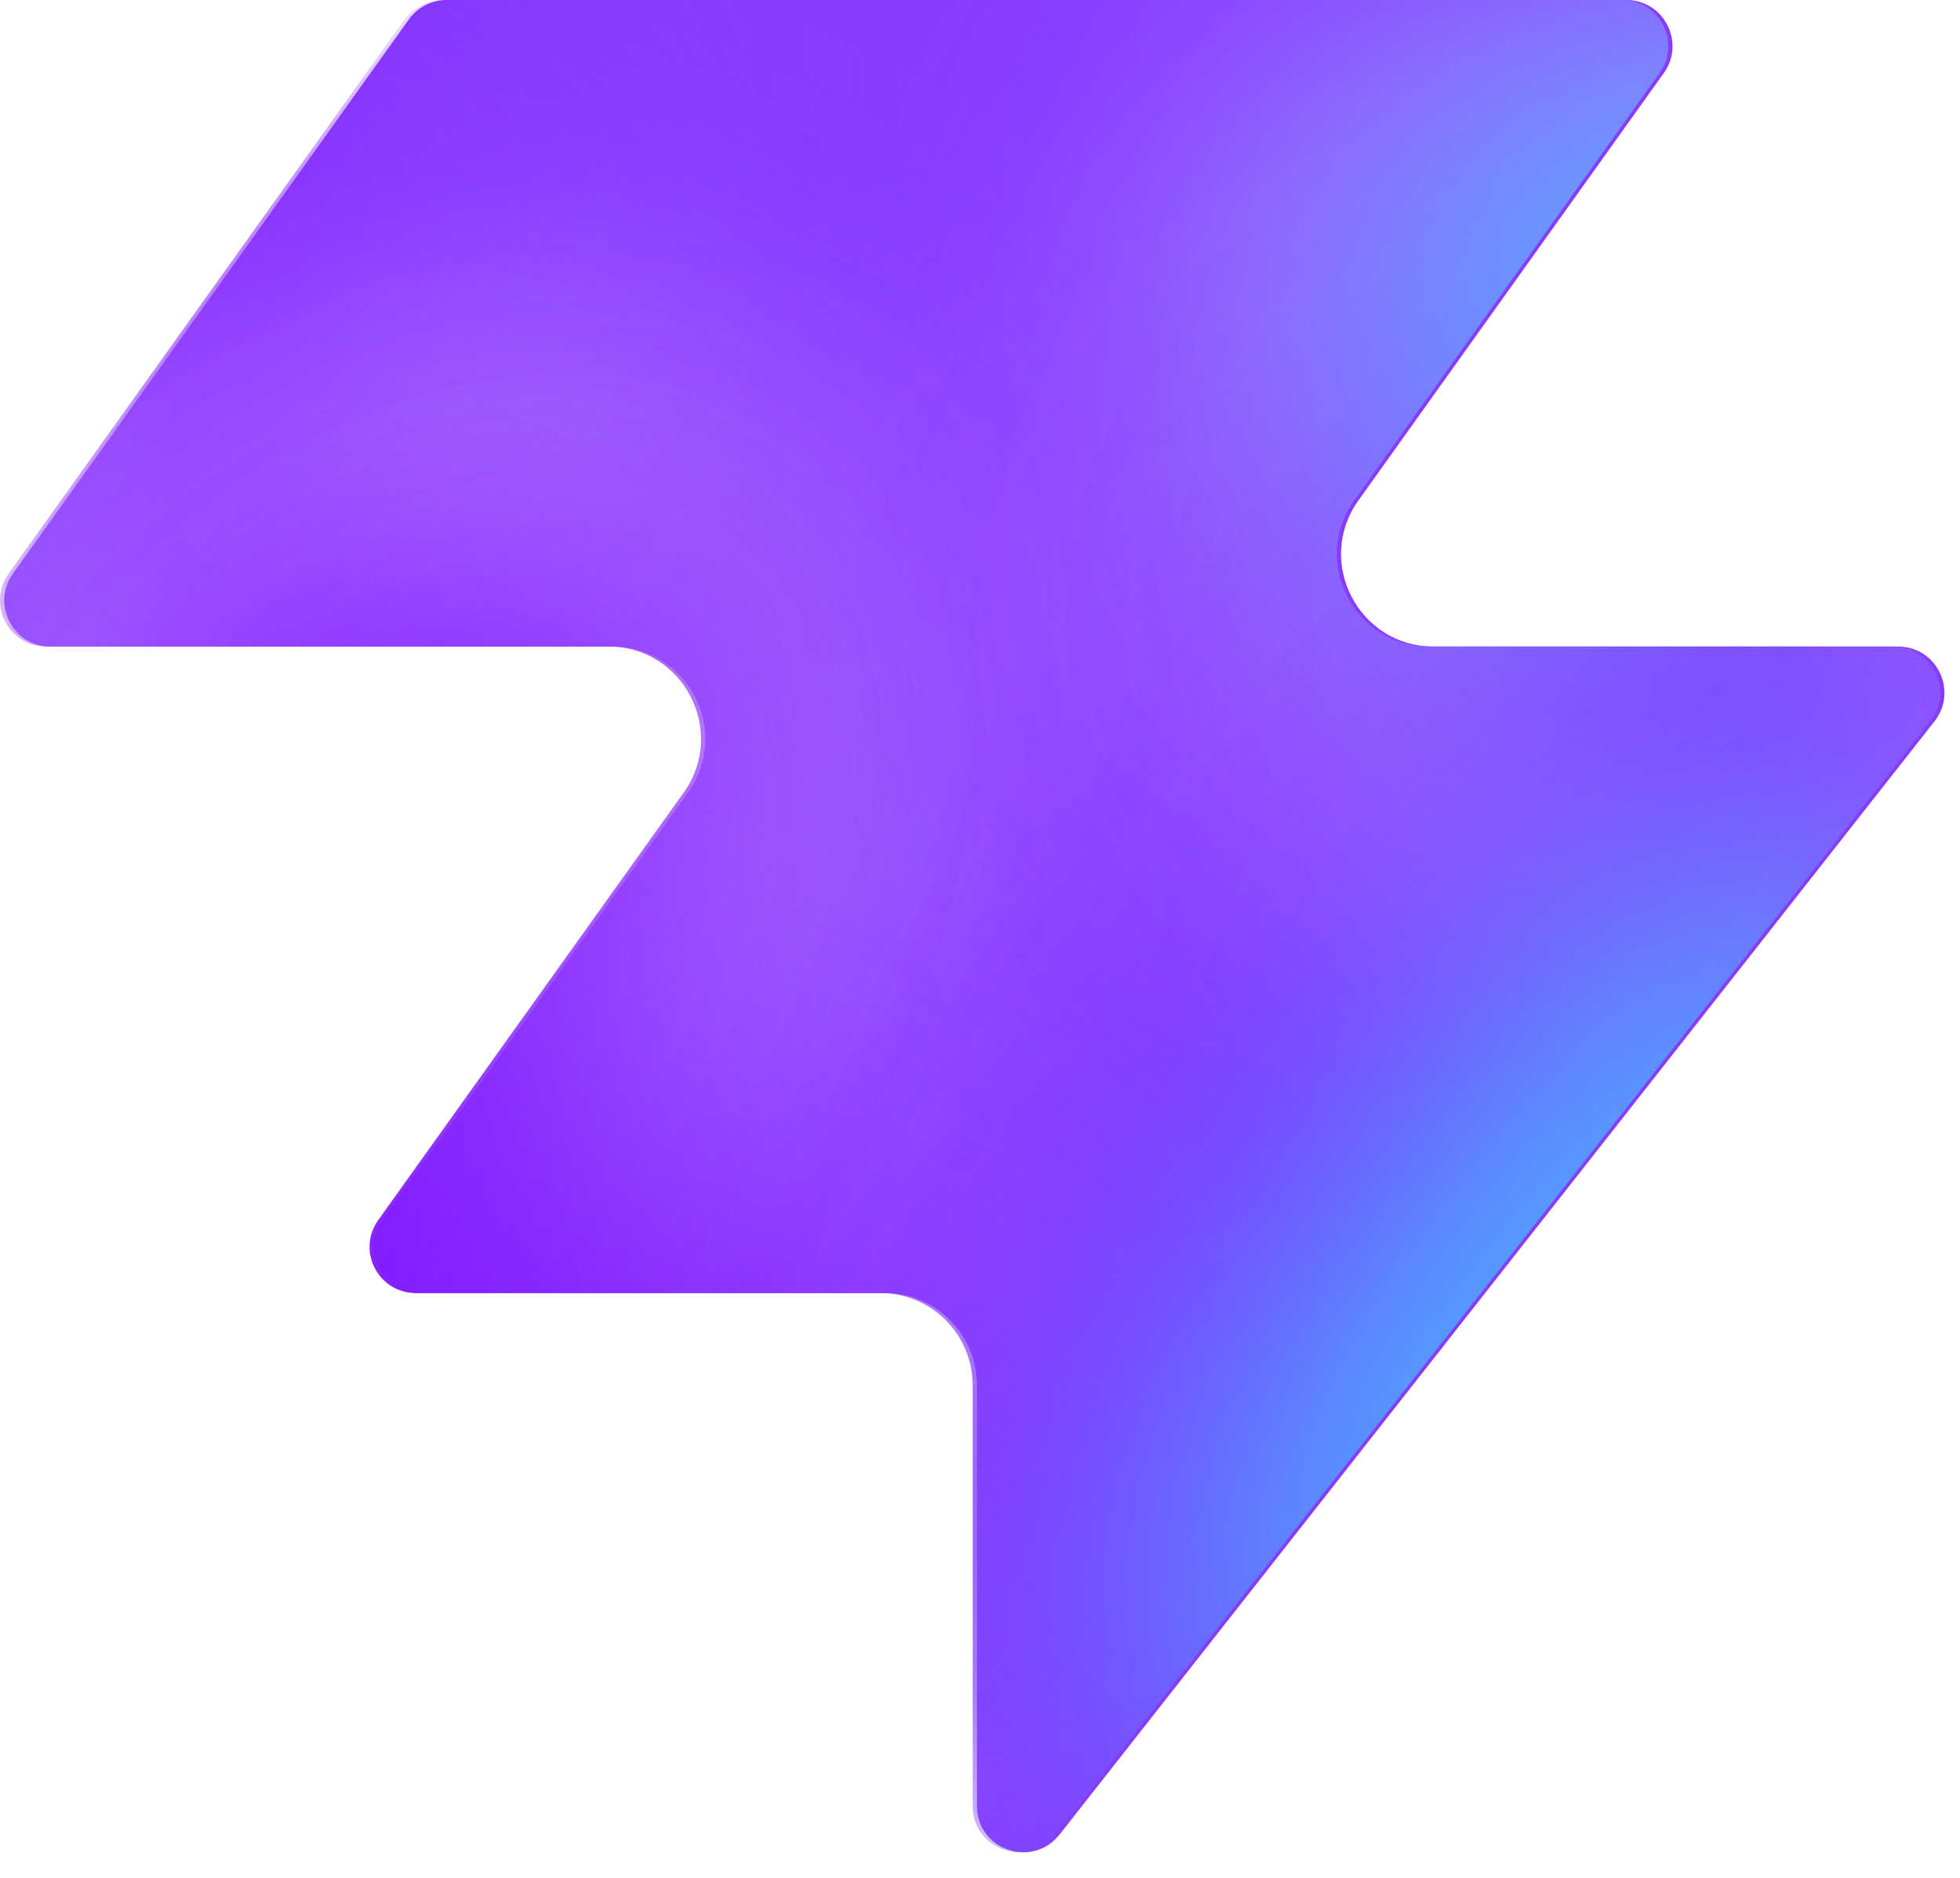
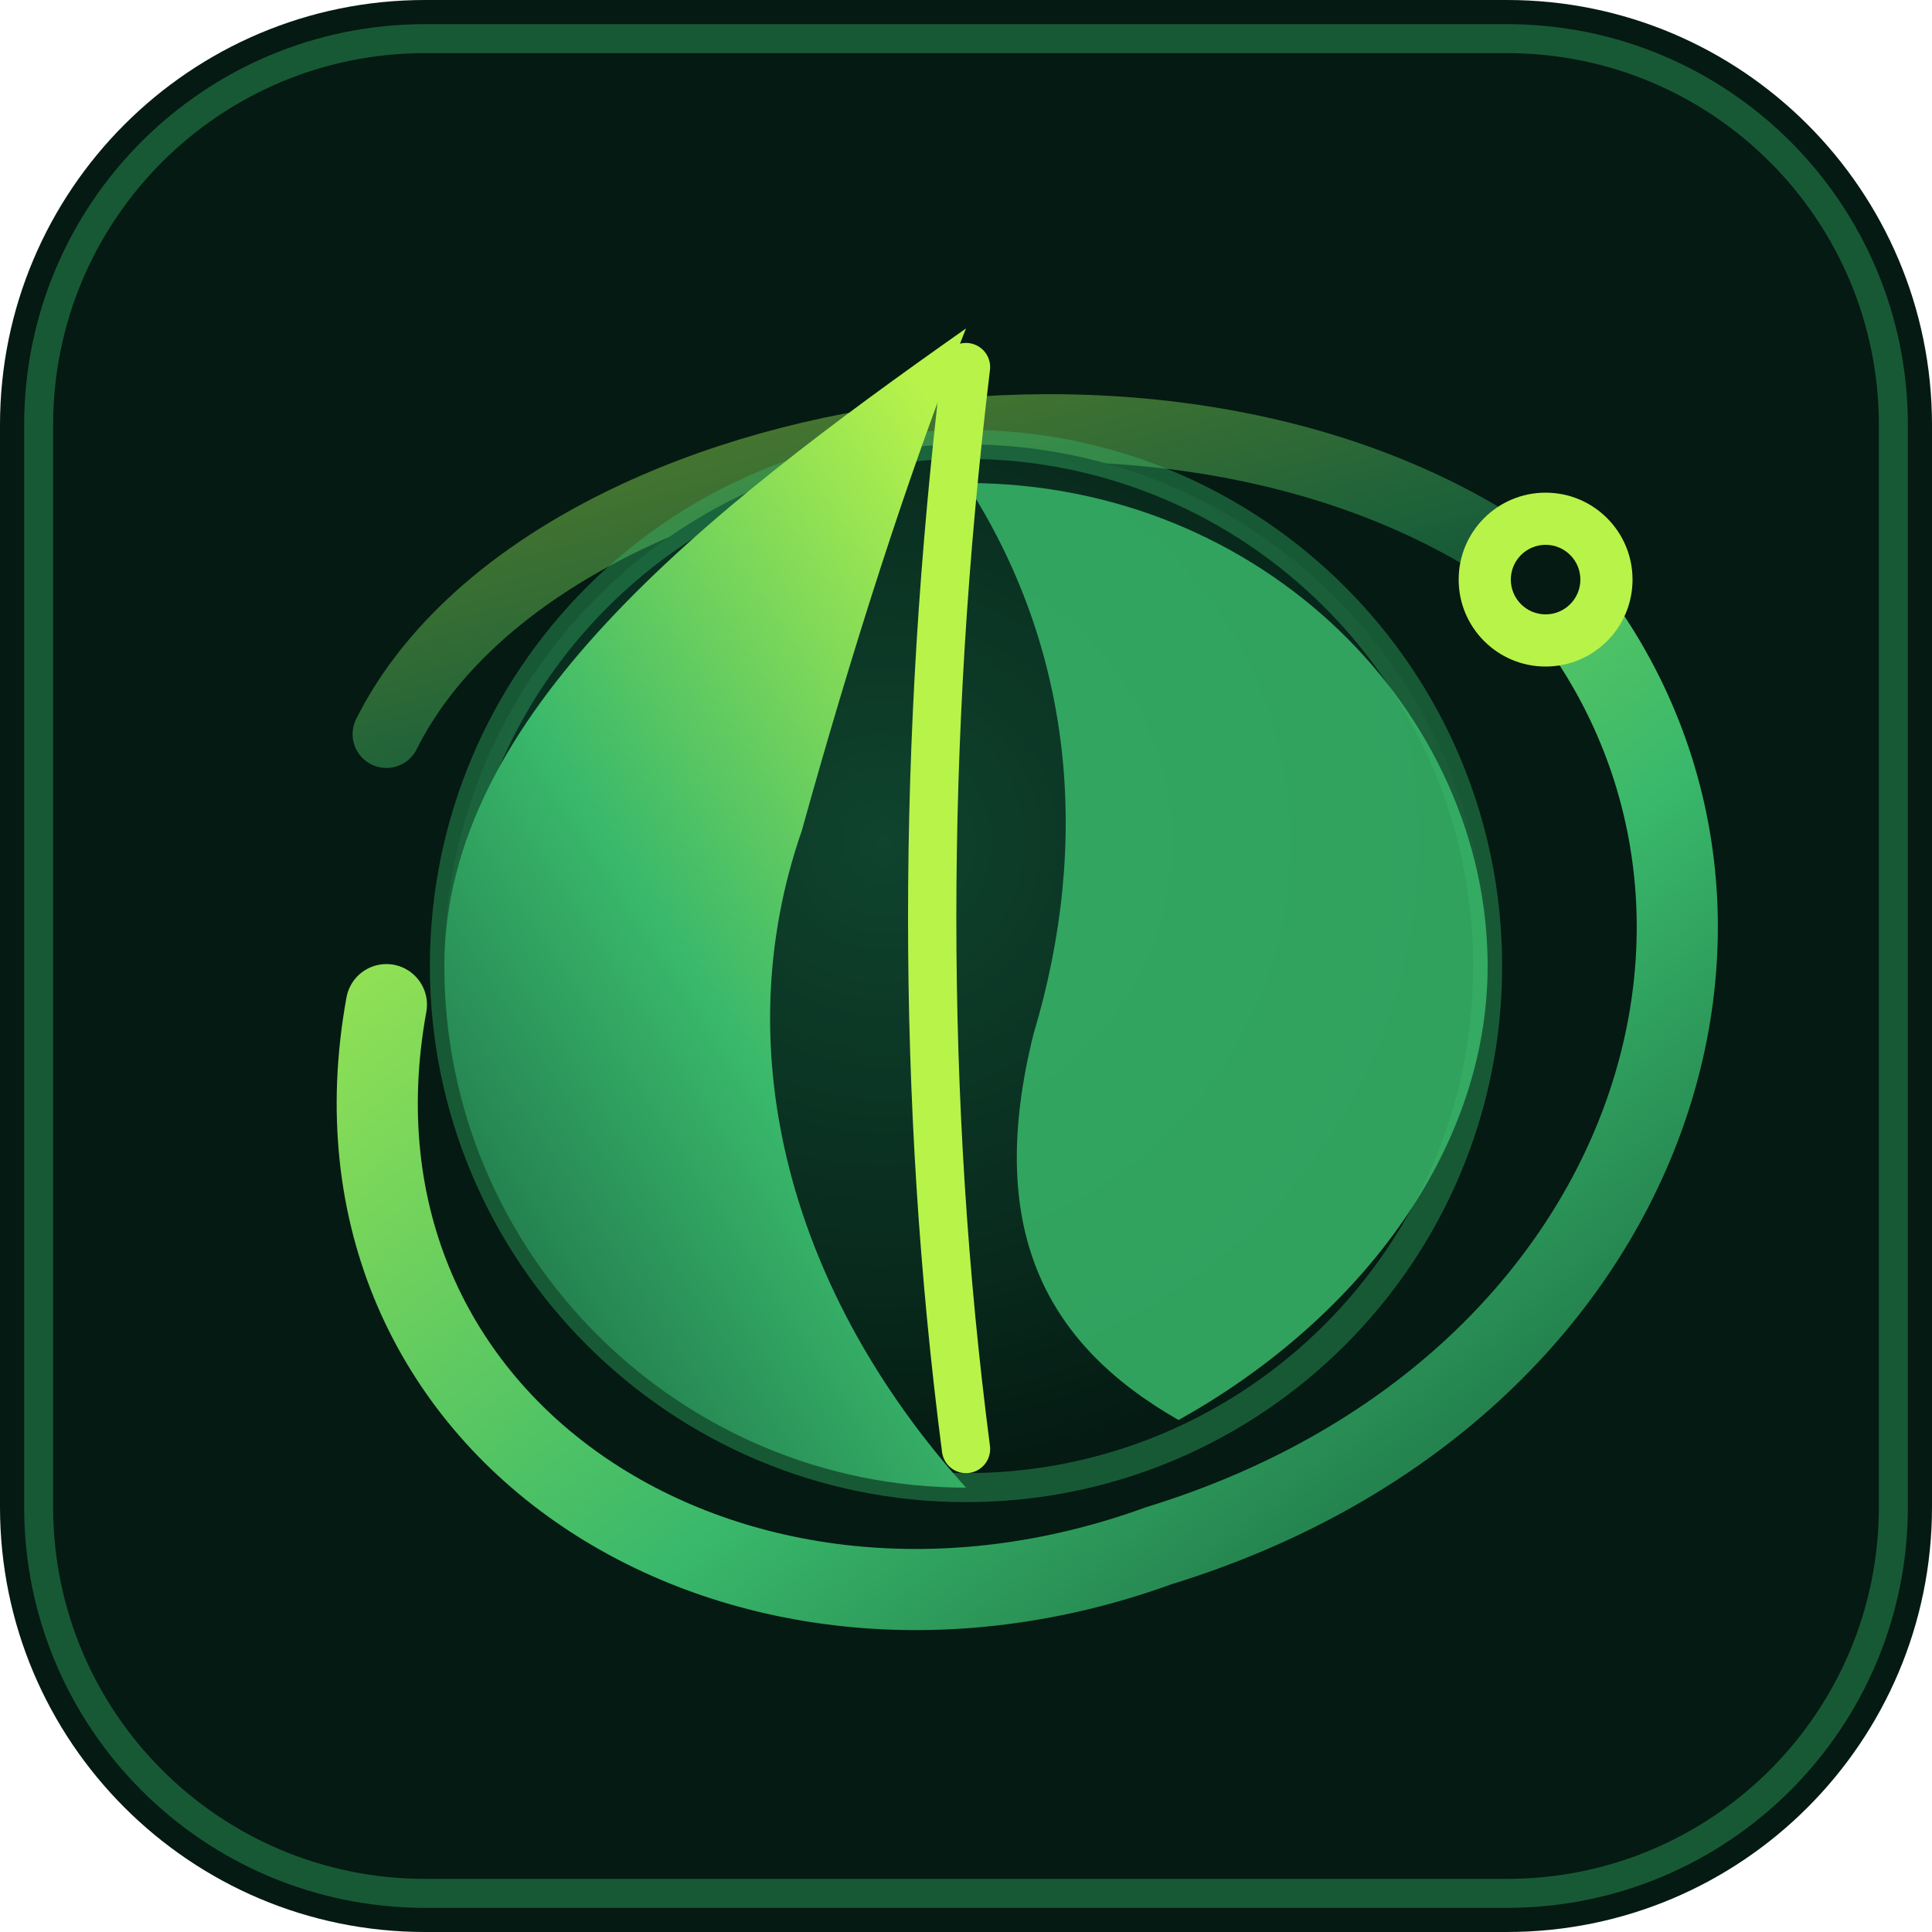
- <svg xmlns="http://www.w3.org/2000/svg" width="48" height="46" fill="none" viewBox="0 0 48 46">
-   <path fill="#863bff" d="M25.946 44.938c-.664.845-2.021.375-2.021-.698V33.937a2.26 2.26 0 0 0-2.262-2.262H10.287c-.92 0-1.456-1.04-.92-1.788l7.48-10.471c1.07-1.497 0-3.578-1.842-3.578H1.237c-.92 0-1.456-1.04-.92-1.788L10.013.474c.214-.297.556-.474.92-.474h28.894c.92 0 1.456 1.04.92 1.788l-7.48 10.471c-1.07 1.498 0 3.579 1.842 3.579h11.377c.943 0 1.473 1.088.89 1.83L25.947 44.94z" style="fill:#863bff;fill:color(display-p3 .525 .23 1);fill-opacity:1" />
-   <mask id="a" width="48" height="46" x="0" y="0" maskUnits="userSpaceOnUse" style="mask-type:alpha">
-     <path fill="#000" d="M25.842 44.938c-.664.844-2.021.375-2.021-.698V33.937a2.26 2.26 0 0 0-2.262-2.262H10.183c-.92 0-1.456-1.04-.92-1.788l7.48-10.471c1.07-1.498 0-3.579-1.842-3.579H1.133c-.92 0-1.456-1.04-.92-1.787L9.91.473c.214-.297.556-.474.92-.474h28.894c.92 0 1.456 1.04.92 1.788l-7.48 10.471c-1.07 1.498 0 3.578 1.842 3.578h11.377c.943 0 1.473 1.088.89 1.832L25.843 44.94z" style="fill:#000;fill-opacity:1" />
-   </mask>
-   <g mask="url(#a)">
-     <g filter="url(#b)">
-       <ellipse cx="5.508" cy="14.704" fill="#ede6ff" rx="5.508" ry="14.704" style="fill:#ede6ff;fill:color(display-p3 .927 .903 1);fill-opacity:1" transform="matrix(.00324 1 1 -.00324 -4.47 31.516)" />
-     </g>
-     <g filter="url(#c)">
-       <ellipse cx="10.399" cy="29.851" fill="#ede6ff" rx="10.399" ry="29.851" style="fill:#ede6ff;fill:color(display-p3 .927 .903 1);fill-opacity:1" transform="matrix(.00324 1 1 -.00324 -39.328 7.883)" />
-     </g>
-     <g filter="url(#d)">
-       <ellipse cx="5.508" cy="30.487" fill="#7e14ff" rx="5.508" ry="30.487" style="fill:#7e14ff;fill:color(display-p3 .492 .077 1);fill-opacity:1" transform="rotate(89.814 -25.913 -14.639)scale(1 -1)" />
-     </g>
-     <g filter="url(#e)">
-       <ellipse cx="5.508" cy="30.599" fill="#7e14ff" rx="5.508" ry="30.599" style="fill:#7e14ff;fill:color(display-p3 .492 .077 1);fill-opacity:1" transform="rotate(89.814 -32.644 -3.334)scale(1 -1)" />
-     </g>
-     <g filter="url(#f)">
-       <ellipse cx="5.508" cy="30.599" fill="#7e14ff" rx="5.508" ry="30.599" style="fill:#7e14ff;fill:color(display-p3 .492 .077 1);fill-opacity:1" transform="matrix(.00324 1 1 -.00324 -34.34 30.47)" />
-     </g>
-     <g filter="url(#g)">
-       <ellipse cx="14.072" cy="22.078" fill="#ede6ff" rx="14.072" ry="22.078" style="fill:#ede6ff;fill:color(display-p3 .927 .903 1);fill-opacity:1" transform="rotate(93.35 24.506 48.493)scale(-1 1)" />
-     </g>
-     <g filter="url(#h)">
-       <ellipse cx="3.47" cy="21.501" fill="#7e14ff" rx="3.47" ry="21.501" style="fill:#7e14ff;fill:color(display-p3 .492 .077 1);fill-opacity:1" transform="rotate(89.009 28.708 47.59)scale(-1 1)" />
-     </g>
-     <g filter="url(#i)">
-       <ellipse cx="3.47" cy="21.501" fill="#7e14ff" rx="3.47" ry="21.501" style="fill:#7e14ff;fill:color(display-p3 .492 .077 1);fill-opacity:1" transform="rotate(89.009 28.708 47.59)scale(-1 1)" />
-     </g>
-     <g filter="url(#j)">
-       <ellipse cx=".387" cy="8.972" fill="#7e14ff" rx="4.407" ry="29.108" style="fill:#7e14ff;fill:color(display-p3 .492 .077 1);fill-opacity:1" transform="rotate(39.51 .387 8.972)" />
-     </g>
-     <g filter="url(#k)">
-       <ellipse cx="47.523" cy="-6.092" fill="#7e14ff" rx="4.407" ry="29.108" style="fill:#7e14ff;fill:color(display-p3 .492 .077 1);fill-opacity:1" transform="rotate(37.892 47.523 -6.092)" />
-     </g>
-     <g filter="url(#l)">
-       <ellipse cx="41.412" cy="6.333" fill="#47bfff" rx="5.971" ry="9.665" style="fill:#47bfff;fill:color(display-p3 .28 .748 1);fill-opacity:1" transform="rotate(37.892 41.412 6.333)" />
-     </g>
-     <g filter="url(#m)">
-       <ellipse cx="-1.879" cy="38.332" fill="#7e14ff" rx="4.407" ry="29.108" style="fill:#7e14ff;fill:color(display-p3 .492 .077 1);fill-opacity:1" transform="rotate(37.892 -1.88 38.332)" />
-     </g>
-     <g filter="url(#n)">
-       <ellipse cx="-1.879" cy="38.332" fill="#7e14ff" rx="4.407" ry="29.108" style="fill:#7e14ff;fill:color(display-p3 .492 .077 1);fill-opacity:1" transform="rotate(37.892 -1.88 38.332)" />
-     </g>
-     <g filter="url(#o)">
-       <ellipse cx="35.651" cy="29.907" fill="#7e14ff" rx="4.407" ry="29.108" style="fill:#7e14ff;fill:color(display-p3 .492 .077 1);fill-opacity:1" transform="rotate(37.892 35.651 29.907)" />
-     </g>
-     <g filter="url(#p)">
-       <ellipse cx="38.418" cy="32.4" fill="#47bfff" rx="5.971" ry="15.297" style="fill:#47bfff;fill:color(display-p3 .28 .748 1);fill-opacity:1" transform="rotate(37.892 38.418 32.4)" />
-     </g>
-   </g>
+ <svg xmlns="http://www.w3.org/2000/svg" viewBox="0 0 100 100" fill="none">
  <defs>
-     <filter id="b" width="60.045" height="41.654" x="-19.77" y="16.149" color-interpolation-filters="sRGB" filterUnits="userSpaceOnUse">
-       <feFlood flood-opacity="0" result="BackgroundImageFix" />
-       <feBlend in="SourceGraphic" in2="BackgroundImageFix" result="shape" />
-       <feGaussianBlur result="effect1_foregroundBlur_2002_17158" stdDeviation="7.659" />
-     </filter>
-     <filter id="c" width="90.34" height="51.437" x="-54.613" y="-7.533" color-interpolation-filters="sRGB" filterUnits="userSpaceOnUse">
-       <feFlood flood-opacity="0" result="BackgroundImageFix" />
-       <feBlend in="SourceGraphic" in2="BackgroundImageFix" result="shape" />
-       <feGaussianBlur result="effect1_foregroundBlur_2002_17158" stdDeviation="7.659" />
-     </filter>
-     <filter id="d" width="79.355" height="29.4" x="-49.64" y="2.03" color-interpolation-filters="sRGB" filterUnits="userSpaceOnUse">
-       <feFlood flood-opacity="0" result="BackgroundImageFix" />
-       <feBlend in="SourceGraphic" in2="BackgroundImageFix" result="shape" />
-       <feGaussianBlur result="effect1_foregroundBlur_2002_17158" stdDeviation="4.596" />
-     </filter>
-     <filter id="e" width="79.579" height="29.4" x="-45.045" y="20.029" color-interpolation-filters="sRGB" filterUnits="userSpaceOnUse">
-       <feFlood flood-opacity="0" result="BackgroundImageFix" />
-       <feBlend in="SourceGraphic" in2="BackgroundImageFix" result="shape" />
-       <feGaussianBlur result="effect1_foregroundBlur_2002_17158" stdDeviation="4.596" />
-     </filter>
-     <filter id="f" width="79.579" height="29.4" x="-43.513" y="21.178" color-interpolation-filters="sRGB" filterUnits="userSpaceOnUse">
-       <feFlood flood-opacity="0" result="BackgroundImageFix" />
-       <feBlend in="SourceGraphic" in2="BackgroundImageFix" result="shape" />
-       <feGaussianBlur result="effect1_foregroundBlur_2002_17158" stdDeviation="4.596" />
-     </filter>
-     <filter id="g" width="74.749" height="58.852" x="15.756" y="-17.901" color-interpolation-filters="sRGB" filterUnits="userSpaceOnUse">
-       <feFlood flood-opacity="0" result="BackgroundImageFix" />
-       <feBlend in="SourceGraphic" in2="BackgroundImageFix" result="shape" />
-       <feGaussianBlur result="effect1_foregroundBlur_2002_17158" stdDeviation="7.659" />
-     </filter>
-     <filter id="h" width="61.377" height="25.362" x="23.548" y="2.284" color-interpolation-filters="sRGB" filterUnits="userSpaceOnUse">
-       <feFlood flood-opacity="0" result="BackgroundImageFix" />
-       <feBlend in="SourceGraphic" in2="BackgroundImageFix" result="shape" />
-       <feGaussianBlur result="effect1_foregroundBlur_2002_17158" stdDeviation="4.596" />
-     </filter>
-     <filter id="i" width="61.377" height="25.362" x="23.548" y="2.284" color-interpolation-filters="sRGB" filterUnits="userSpaceOnUse">
-       <feFlood flood-opacity="0" result="BackgroundImageFix" />
-       <feBlend in="SourceGraphic" in2="BackgroundImageFix" result="shape" />
-       <feGaussianBlur result="effect1_foregroundBlur_2002_17158" stdDeviation="4.596" />
-     </filter>
-     <filter id="j" width="56.045" height="63.649" x="-27.636" y="-22.853" color-interpolation-filters="sRGB" filterUnits="userSpaceOnUse">
-       <feFlood flood-opacity="0" result="BackgroundImageFix" />
-       <feBlend in="SourceGraphic" in2="BackgroundImageFix" result="shape" />
-       <feGaussianBlur result="effect1_foregroundBlur_2002_17158" stdDeviation="4.596" />
-     </filter>
-     <filter id="k" width="54.814" height="64.646" x="20.116" y="-38.415" color-interpolation-filters="sRGB" filterUnits="userSpaceOnUse">
-       <feFlood flood-opacity="0" result="BackgroundImageFix" />
-       <feBlend in="SourceGraphic" in2="BackgroundImageFix" result="shape" />
-       <feGaussianBlur result="effect1_foregroundBlur_2002_17158" stdDeviation="4.596" />
-     </filter>
-     <filter id="l" width="33.541" height="35.313" x="24.641" y="-11.323" color-interpolation-filters="sRGB" filterUnits="userSpaceOnUse">
-       <feFlood flood-opacity="0" result="BackgroundImageFix" />
-       <feBlend in="SourceGraphic" in2="BackgroundImageFix" result="shape" />
-       <feGaussianBlur result="effect1_foregroundBlur_2002_17158" stdDeviation="4.596" />
-     </filter>
-     <filter id="m" width="54.814" height="64.646" x="-29.286" y="6.009" color-interpolation-filters="sRGB" filterUnits="userSpaceOnUse">
-       <feFlood flood-opacity="0" result="BackgroundImageFix" />
-       <feBlend in="SourceGraphic" in2="BackgroundImageFix" result="shape" />
-       <feGaussianBlur result="effect1_foregroundBlur_2002_17158" stdDeviation="4.596" />
-     </filter>
-     <filter id="n" width="54.814" height="64.646" x="-29.286" y="6.009" color-interpolation-filters="sRGB" filterUnits="userSpaceOnUse">
-       <feFlood flood-opacity="0" result="BackgroundImageFix" />
-       <feBlend in="SourceGraphic" in2="BackgroundImageFix" result="shape" />
-       <feGaussianBlur result="effect1_foregroundBlur_2002_17158" stdDeviation="4.596" />
-     </filter>
-     <filter id="o" width="54.814" height="64.646" x="8.244" y="-2.416" color-interpolation-filters="sRGB" filterUnits="userSpaceOnUse">
-       <feFlood flood-opacity="0" result="BackgroundImageFix" />
-       <feBlend in="SourceGraphic" in2="BackgroundImageFix" result="shape" />
-       <feGaussianBlur result="effect1_foregroundBlur_2002_17158" stdDeviation="4.596" />
-     </filter>
-     <filter id="p" width="39.409" height="43.623" x="18.713" y="10.588" color-interpolation-filters="sRGB" filterUnits="userSpaceOnUse">
-       <feFlood flood-opacity="0" result="BackgroundImageFix" />
-       <feBlend in="SourceGraphic" in2="BackgroundImageFix" result="shape" />
-       <feGaussianBlur result="effect1_foregroundBlur_2002_17158" stdDeviation="4.596" />
-     </filter>
+     <linearGradient id="favLeaf" x1="15%" y1="100%" x2="85%" y2="0%">
+       <stop offset="0%" stop-color="#1B6A45" />
+       <stop offset="45%" stop-color="#39B86B" />
+       <stop offset="100%" stop-color="#B8F34A" />
+     </linearGradient>
+     <linearGradient id="favOrbit" x1="0%" y1="0%" x2="100%" y2="100%">
+       <stop offset="0%" stop-color="#B8F34A" />
+       <stop offset="60%" stop-color="#39B86B" />
+       <stop offset="100%" stop-color="#155D3A" />
+     </linearGradient>
+     <radialGradient id="favGlobe" cx="42%" cy="38%" r="62%">
+       <stop offset="0%" stop-color="#0F442E" />
+       <stop offset="70%" stop-color="#08291C" />
+       <stop offset="100%" stop-color="#041A12" />
+     </radialGradient>
  </defs>
+   <rect width="100" height="100" rx="22" fill="#041A12" />
+   <rect width="96" height="96" x="2" y="2" rx="20" stroke="#39B86B" stroke-width="1.5" stroke-opacity="0.4" />
+   <path d="M 20,38 C 28,22 62,16 80,30" stroke="url(#favOrbit)" stroke-width="3.5" stroke-linecap="round" opacity="0.45" />
+   <circle cx="50" cy="50" r="27" fill="url(#favGlobe)" stroke="#39B86B" stroke-width="1.5" stroke-opacity="0.4" />
+   <path d="M 50,17         C 36.5,26.5 23,37 23,50         C 23,64.9 35.1,77 50,77         C 41,67 37.5,54.5 41.5,43         C 44,34 47,24.5 50,17 Z" fill="url(#favLeaf)" />
+   <path d="M 50,25         C 55.5,33.5 56.5,43.5 53.5,53.5         C 51,63.5 54,69.5 61,73.5         C 70,68.5 77,59.8 77,50         C 77,37 65.5,25 50,25 Z" fill="#39B86B" fill-opacity="0.85" />
+   <path d="M 50,75 Q 46.5,48 50,19" stroke="#B8F34A" stroke-width="2.5" stroke-linecap="round" />
+   <path d="M 80,30 C 94,46 86,72 60,80 C 38,88 16,74 20,52" stroke="url(#favOrbit)" stroke-width="4.2" stroke-linecap="round" />
+   <circle cx="80" cy="30" r="4.5" fill="#B8F34A" />
+   <circle cx="80" cy="30" r="1.8" fill="#041A12" />
</svg>
